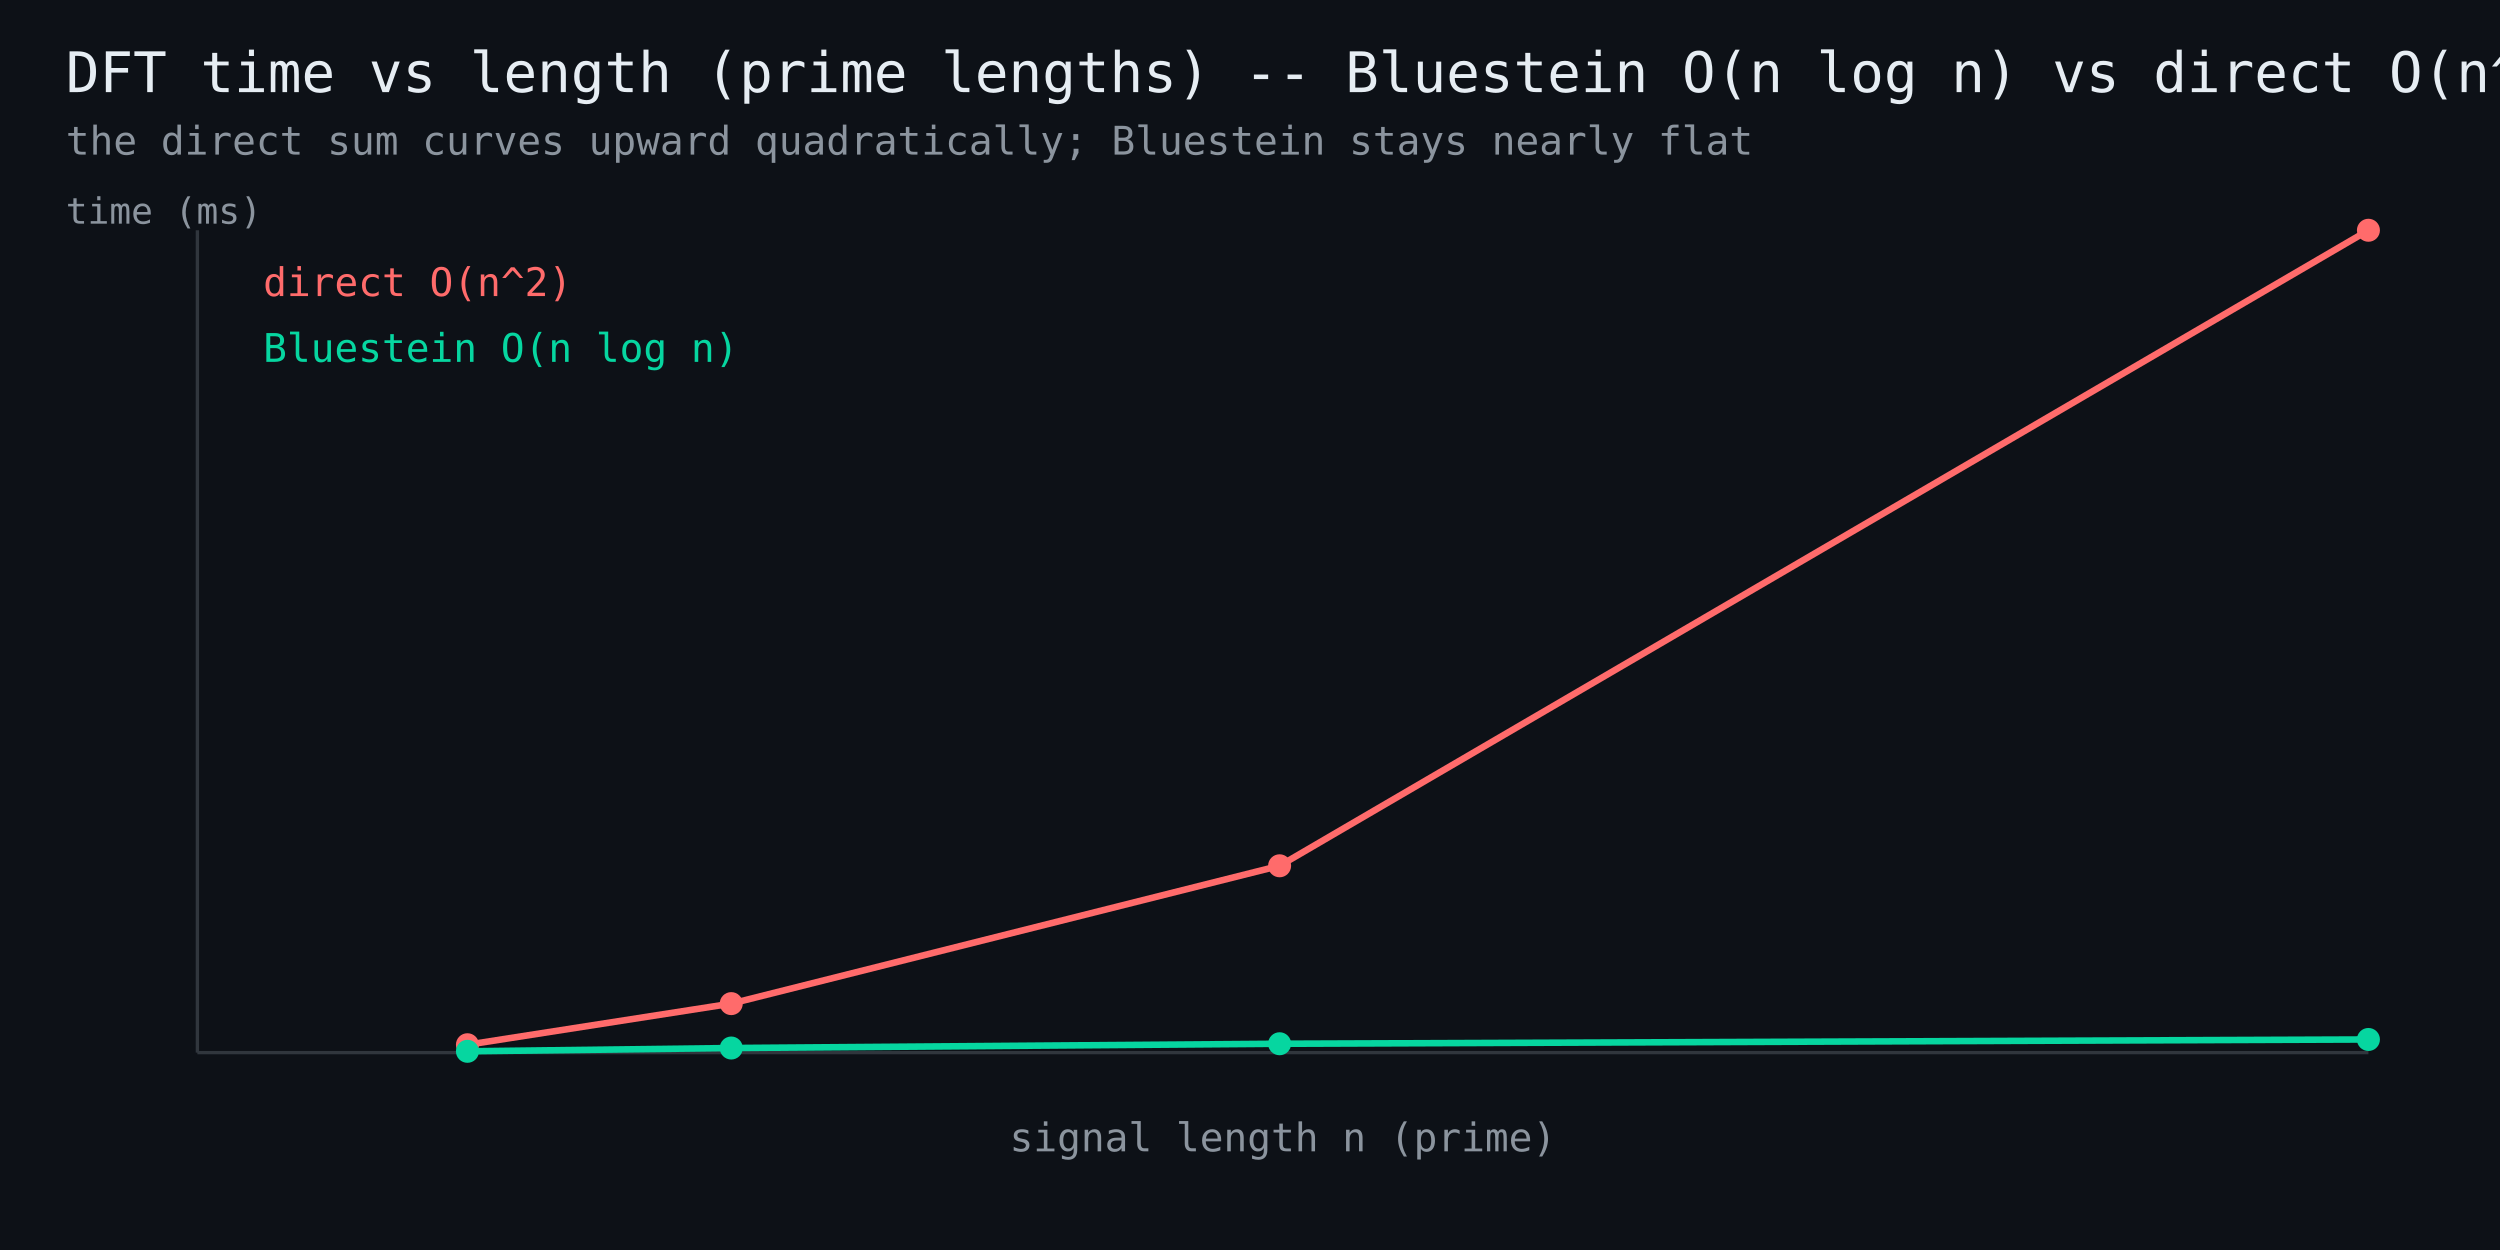
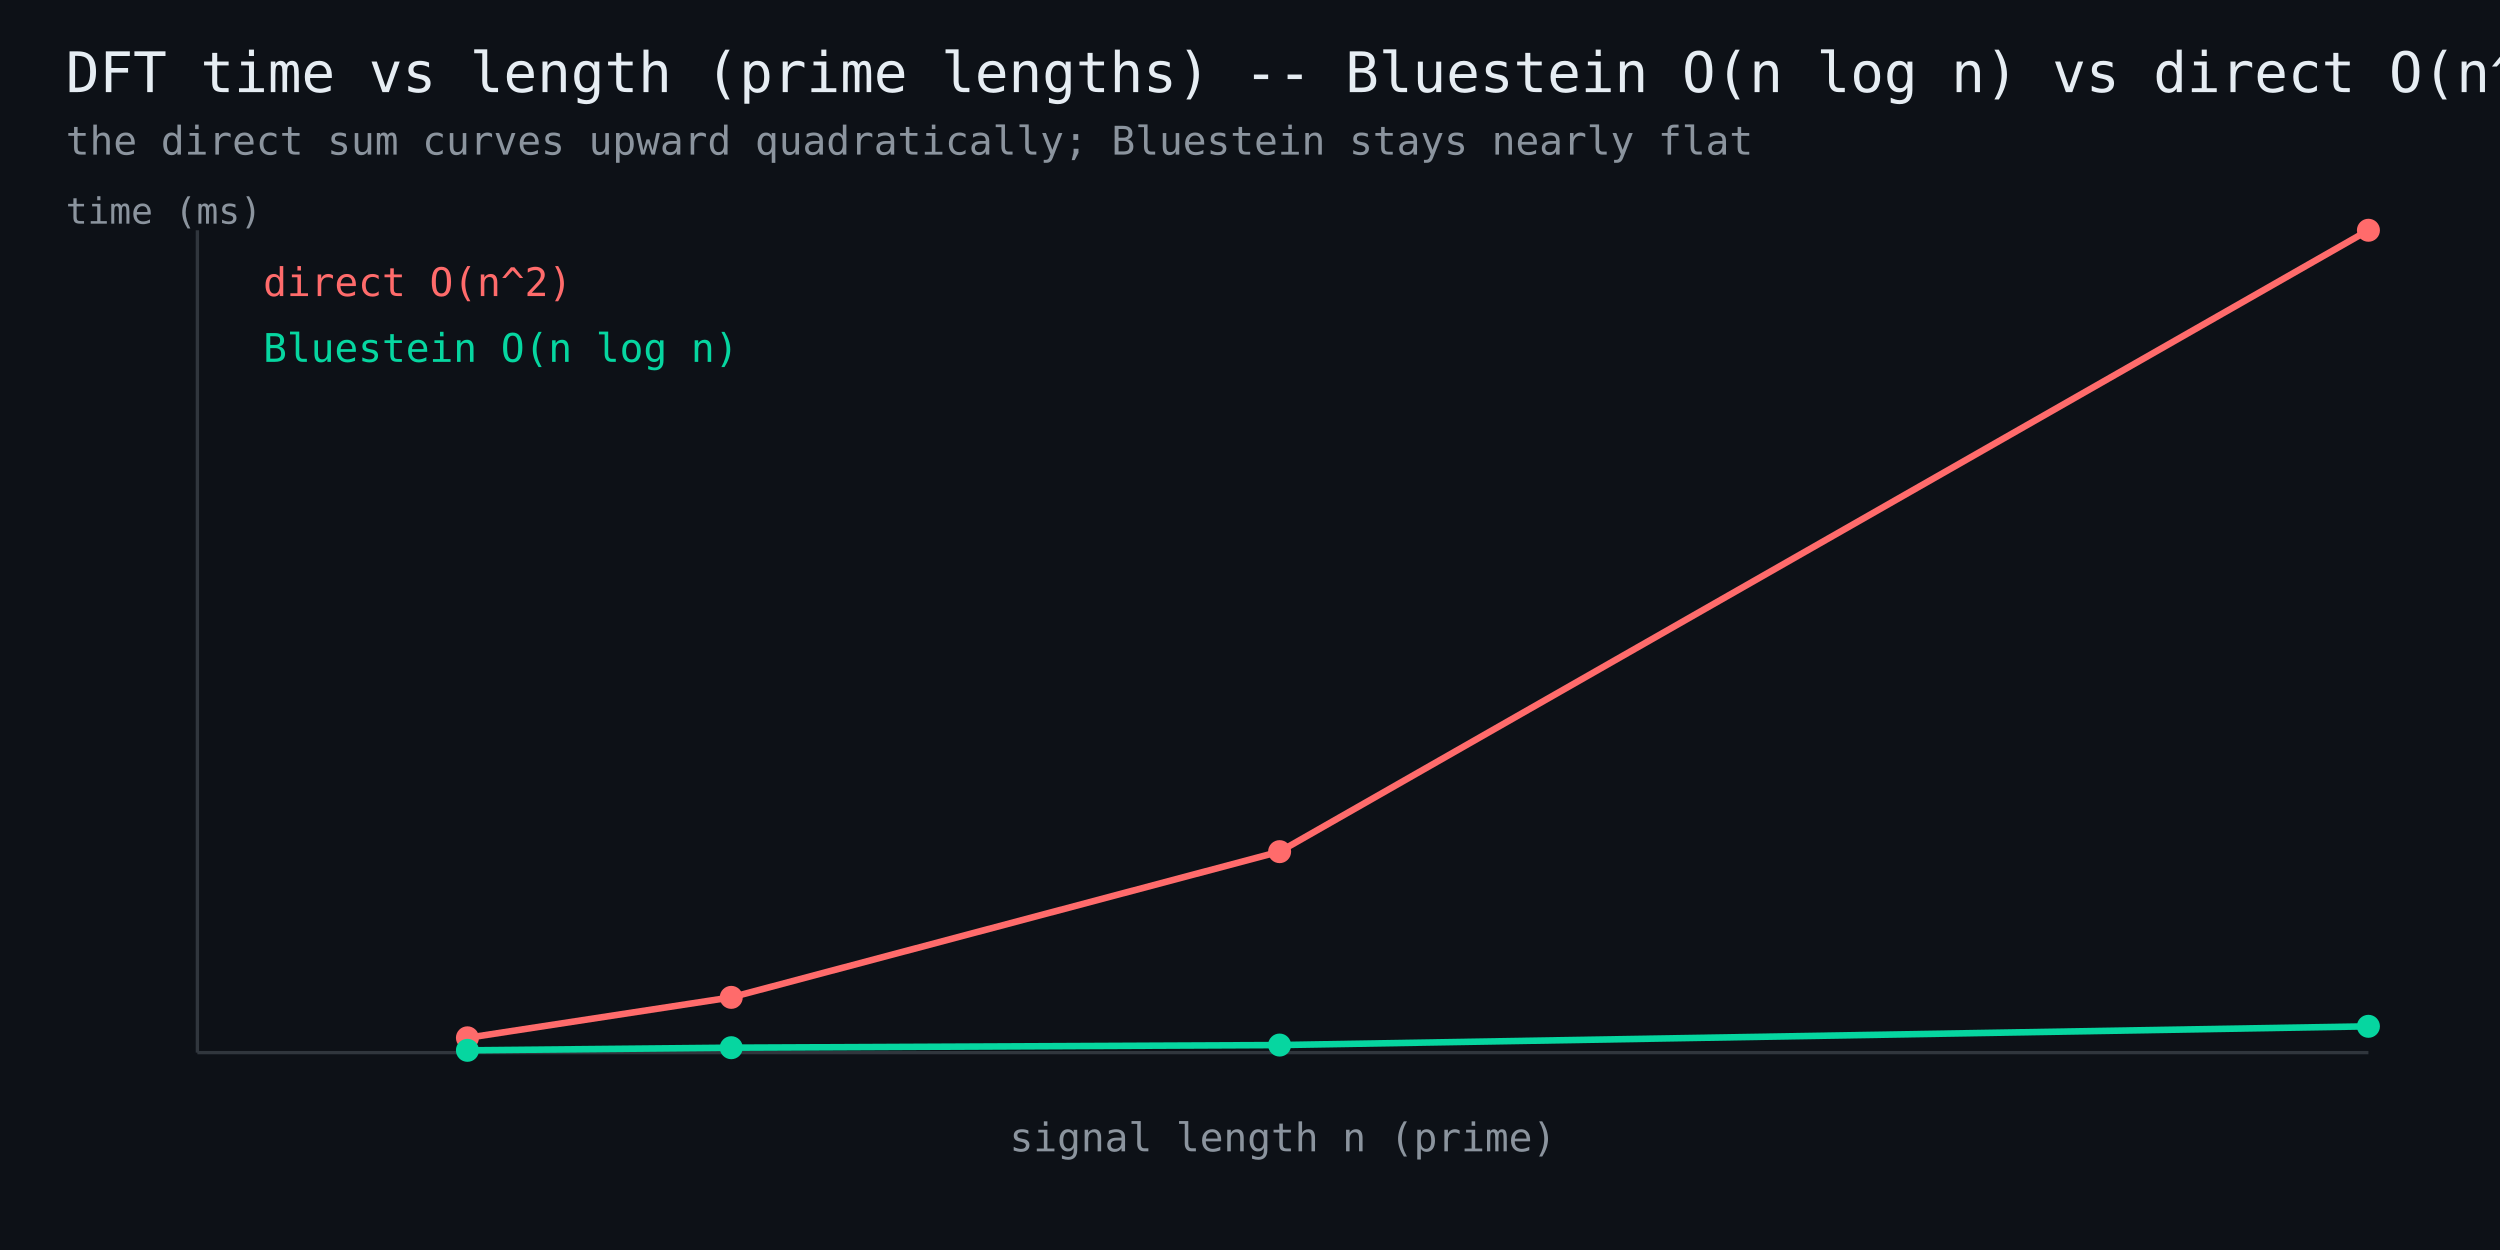
<svg xmlns="http://www.w3.org/2000/svg" width="760" height="380" viewBox="0 0 760 380" font-family="monospace">
  <rect width="760" height="380" fill="#0d1117" />
  <text x="20" y="28" fill="#e6edf3" font-size="17">DFT time vs length (prime lengths) -- Bluestein O(n log n) vs direct O(n^2)</text>
  <text x="20" y="47" fill="#8b949e" font-size="12">the direct sum curves upward quadratically; Bluestein stays nearly flat</text>
  <line x1="60" y1="320" x2="720" y2="320" stroke="#30363d" stroke-width="1" />
  <line x1="60" y1="320" x2="60" y2="70" stroke="#30363d" stroke-width="1" />
-   <polyline points="142.1,317.6 222.3,305.1 389.0,263.2 720.0,70.0" fill="none" stroke="#ff6b6b" stroke-width="2" />
-   <circle cx="142.1" cy="317.6" r="3.5" fill="#ff6b6b" />
-   <circle cx="222.3" cy="305.1" r="3.5" fill="#ff6b6b" />
-   <circle cx="389.0" cy="263.2" r="3.5" fill="#ff6b6b" />
+   <polyline points="142.1,315.5 222.3,303.2 389.0,258.9 720.0,70.0" fill="none" stroke="#ff6b6b" stroke-width="2" />
+   <circle cx="142.1" cy="315.5" r="3.5" fill="#ff6b6b" />
+   <circle cx="222.3" cy="303.2" r="3.5" fill="#ff6b6b" />
+   <circle cx="389.0" cy="258.9" r="3.5" fill="#ff6b6b" />
  <circle cx="720.0" cy="70.0" r="3.5" fill="#ff6b6b" />
  <text x="80" y="90" fill="#ff6b6b" font-size="12">direct O(n^2)</text>
-   <polyline points="142.1,319.6 222.3,318.6 389.0,317.3 720.0,316.0" fill="none" stroke="#06d6a0" stroke-width="2" />
-   <circle cx="142.1" cy="319.6" r="3.5" fill="#06d6a0" />
-   <circle cx="222.3" cy="318.6" r="3.5" fill="#06d6a0" />
-   <circle cx="389.0" cy="317.3" r="3.5" fill="#06d6a0" />
-   <circle cx="720.0" cy="316.0" r="3.5" fill="#06d6a0" />
+   <polyline points="142.1,319.3 222.3,318.5 389.0,317.7 720.0,312.0" fill="none" stroke="#06d6a0" stroke-width="2" />
+   <circle cx="142.1" cy="319.3" r="3.5" fill="#06d6a0" />
+   <circle cx="222.3" cy="318.5" r="3.5" fill="#06d6a0" />
+   <circle cx="389.0" cy="317.7" r="3.5" fill="#06d6a0" />
+   <circle cx="720.0" cy="312.0" r="3.5" fill="#06d6a0" />
  <text x="80" y="110" fill="#06d6a0" font-size="12">Bluestein O(n log n)</text>
  <text x="390" y="350" fill="#8b949e" font-size="12" text-anchor="middle">signal length n (prime)</text>
  <text x="20" y="68" fill="#8b949e" font-size="11">time (ms)</text>
</svg>
